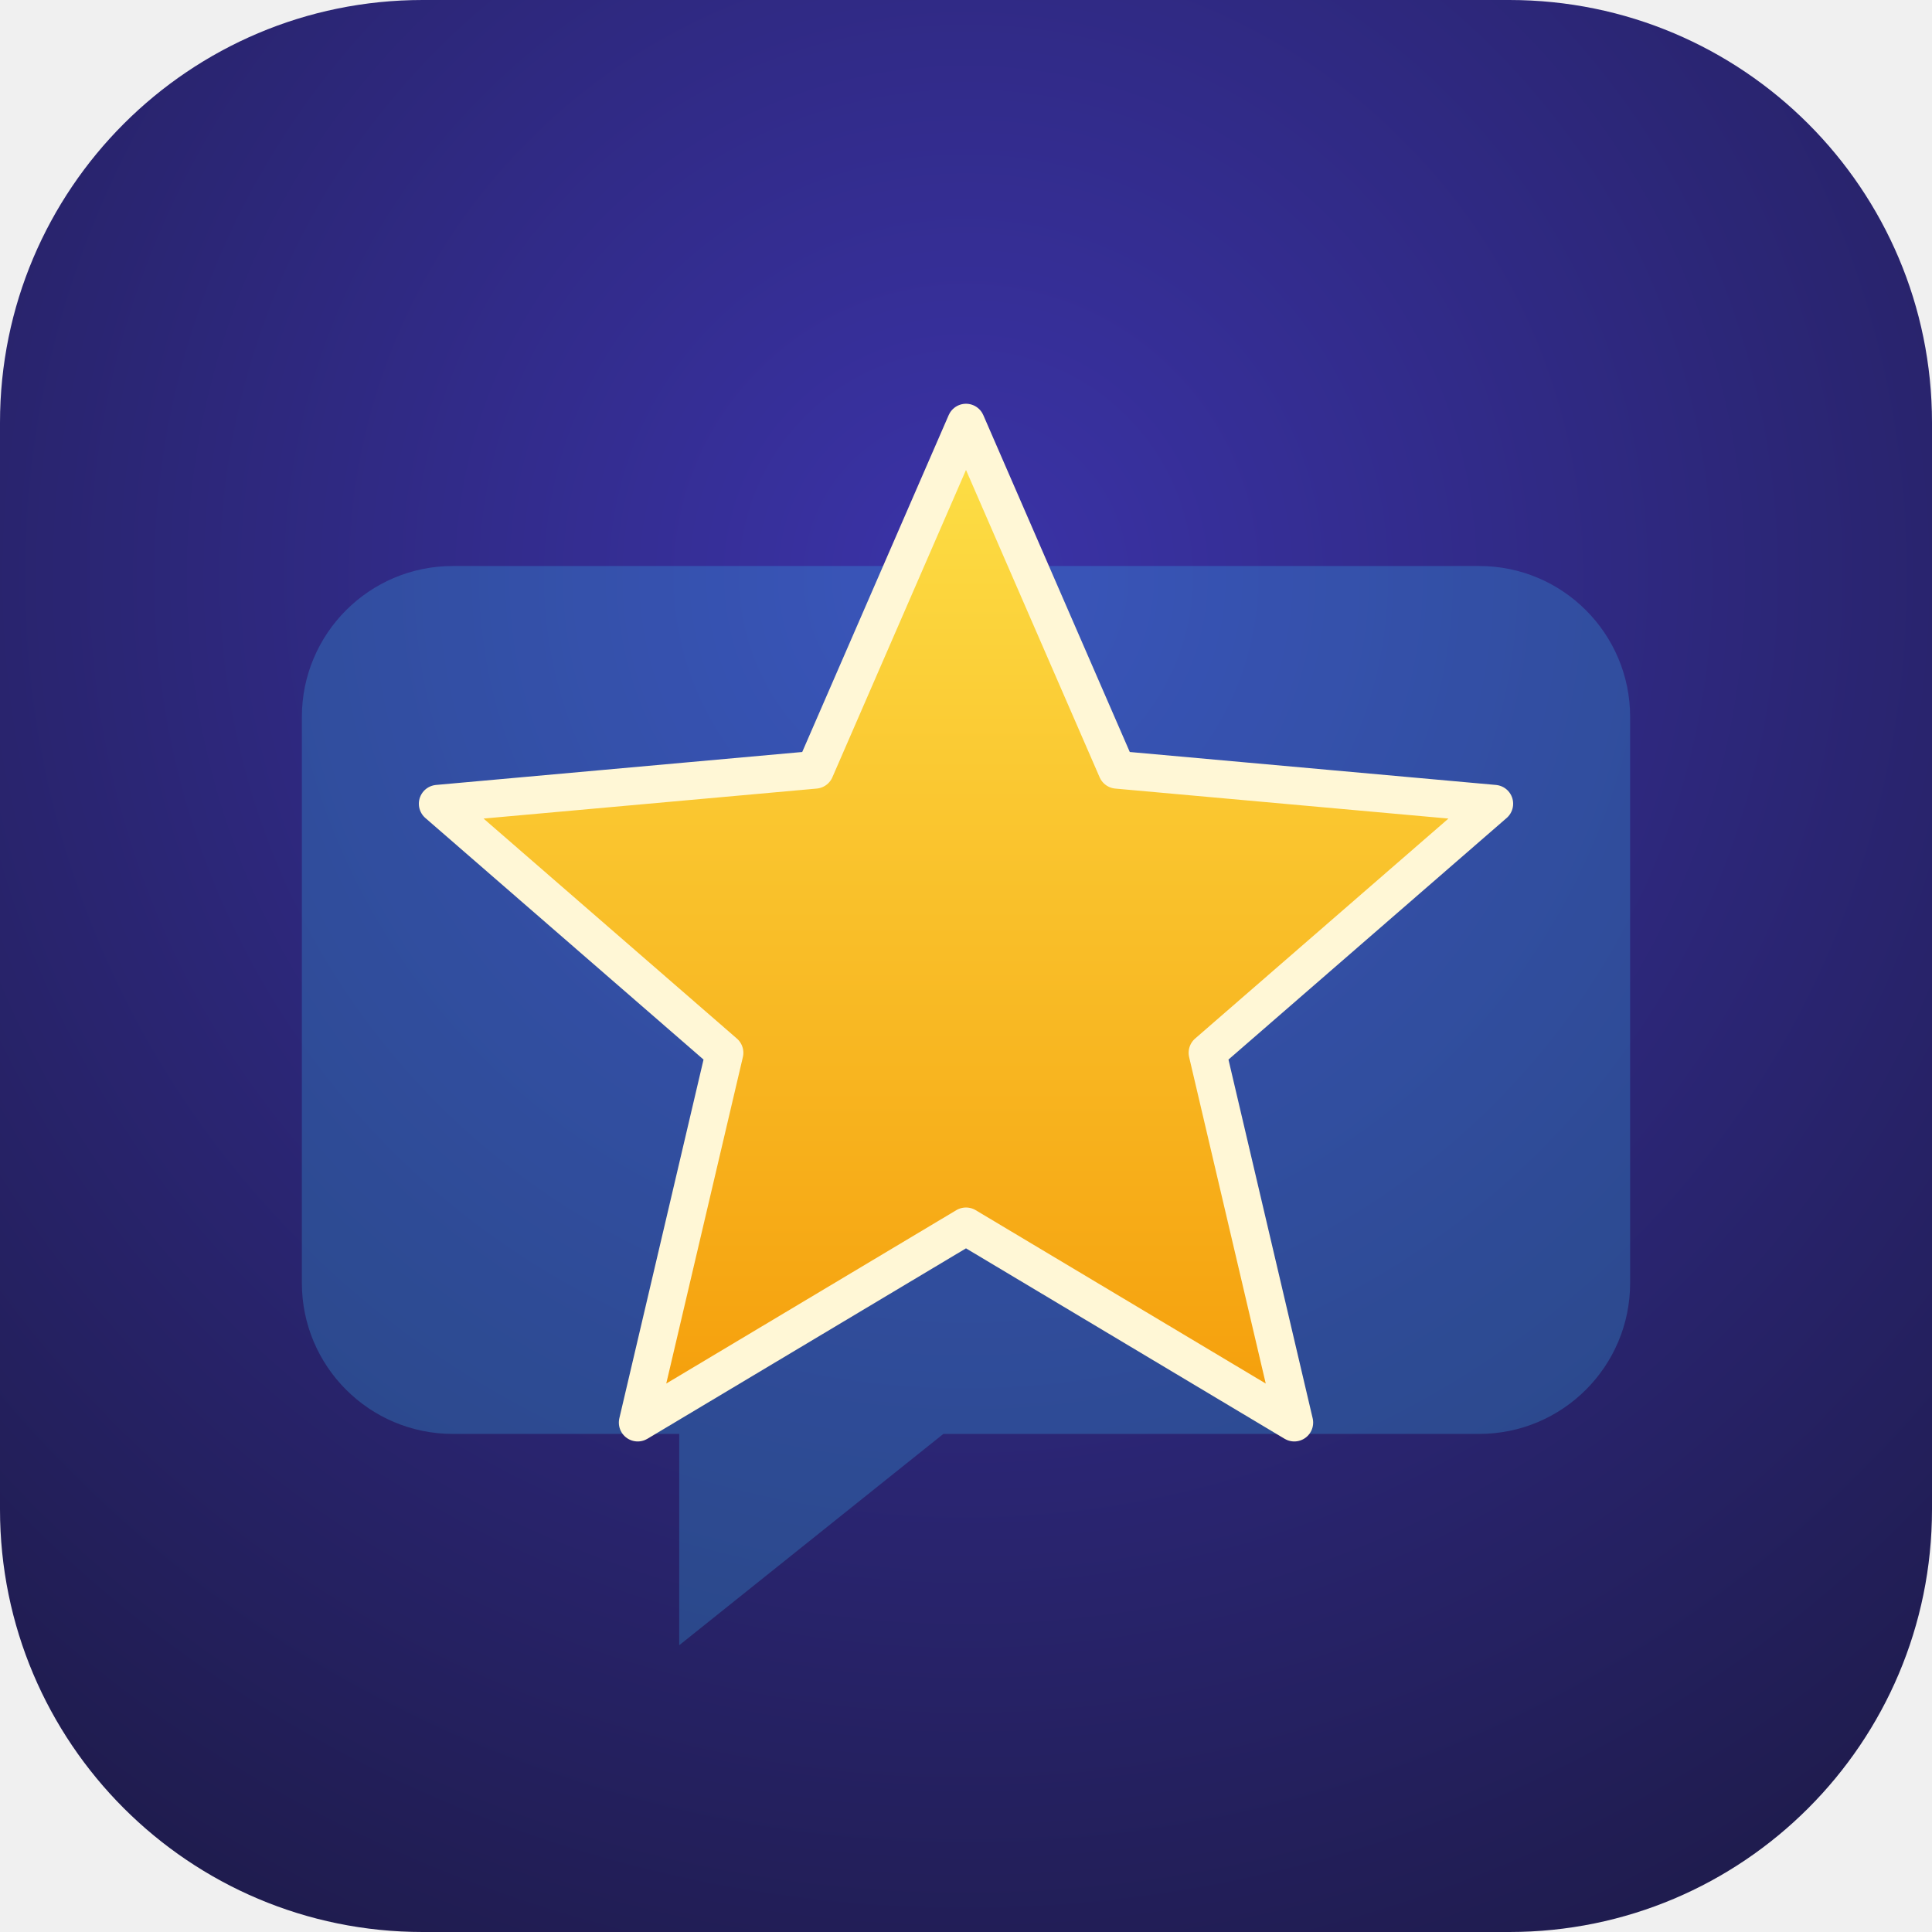
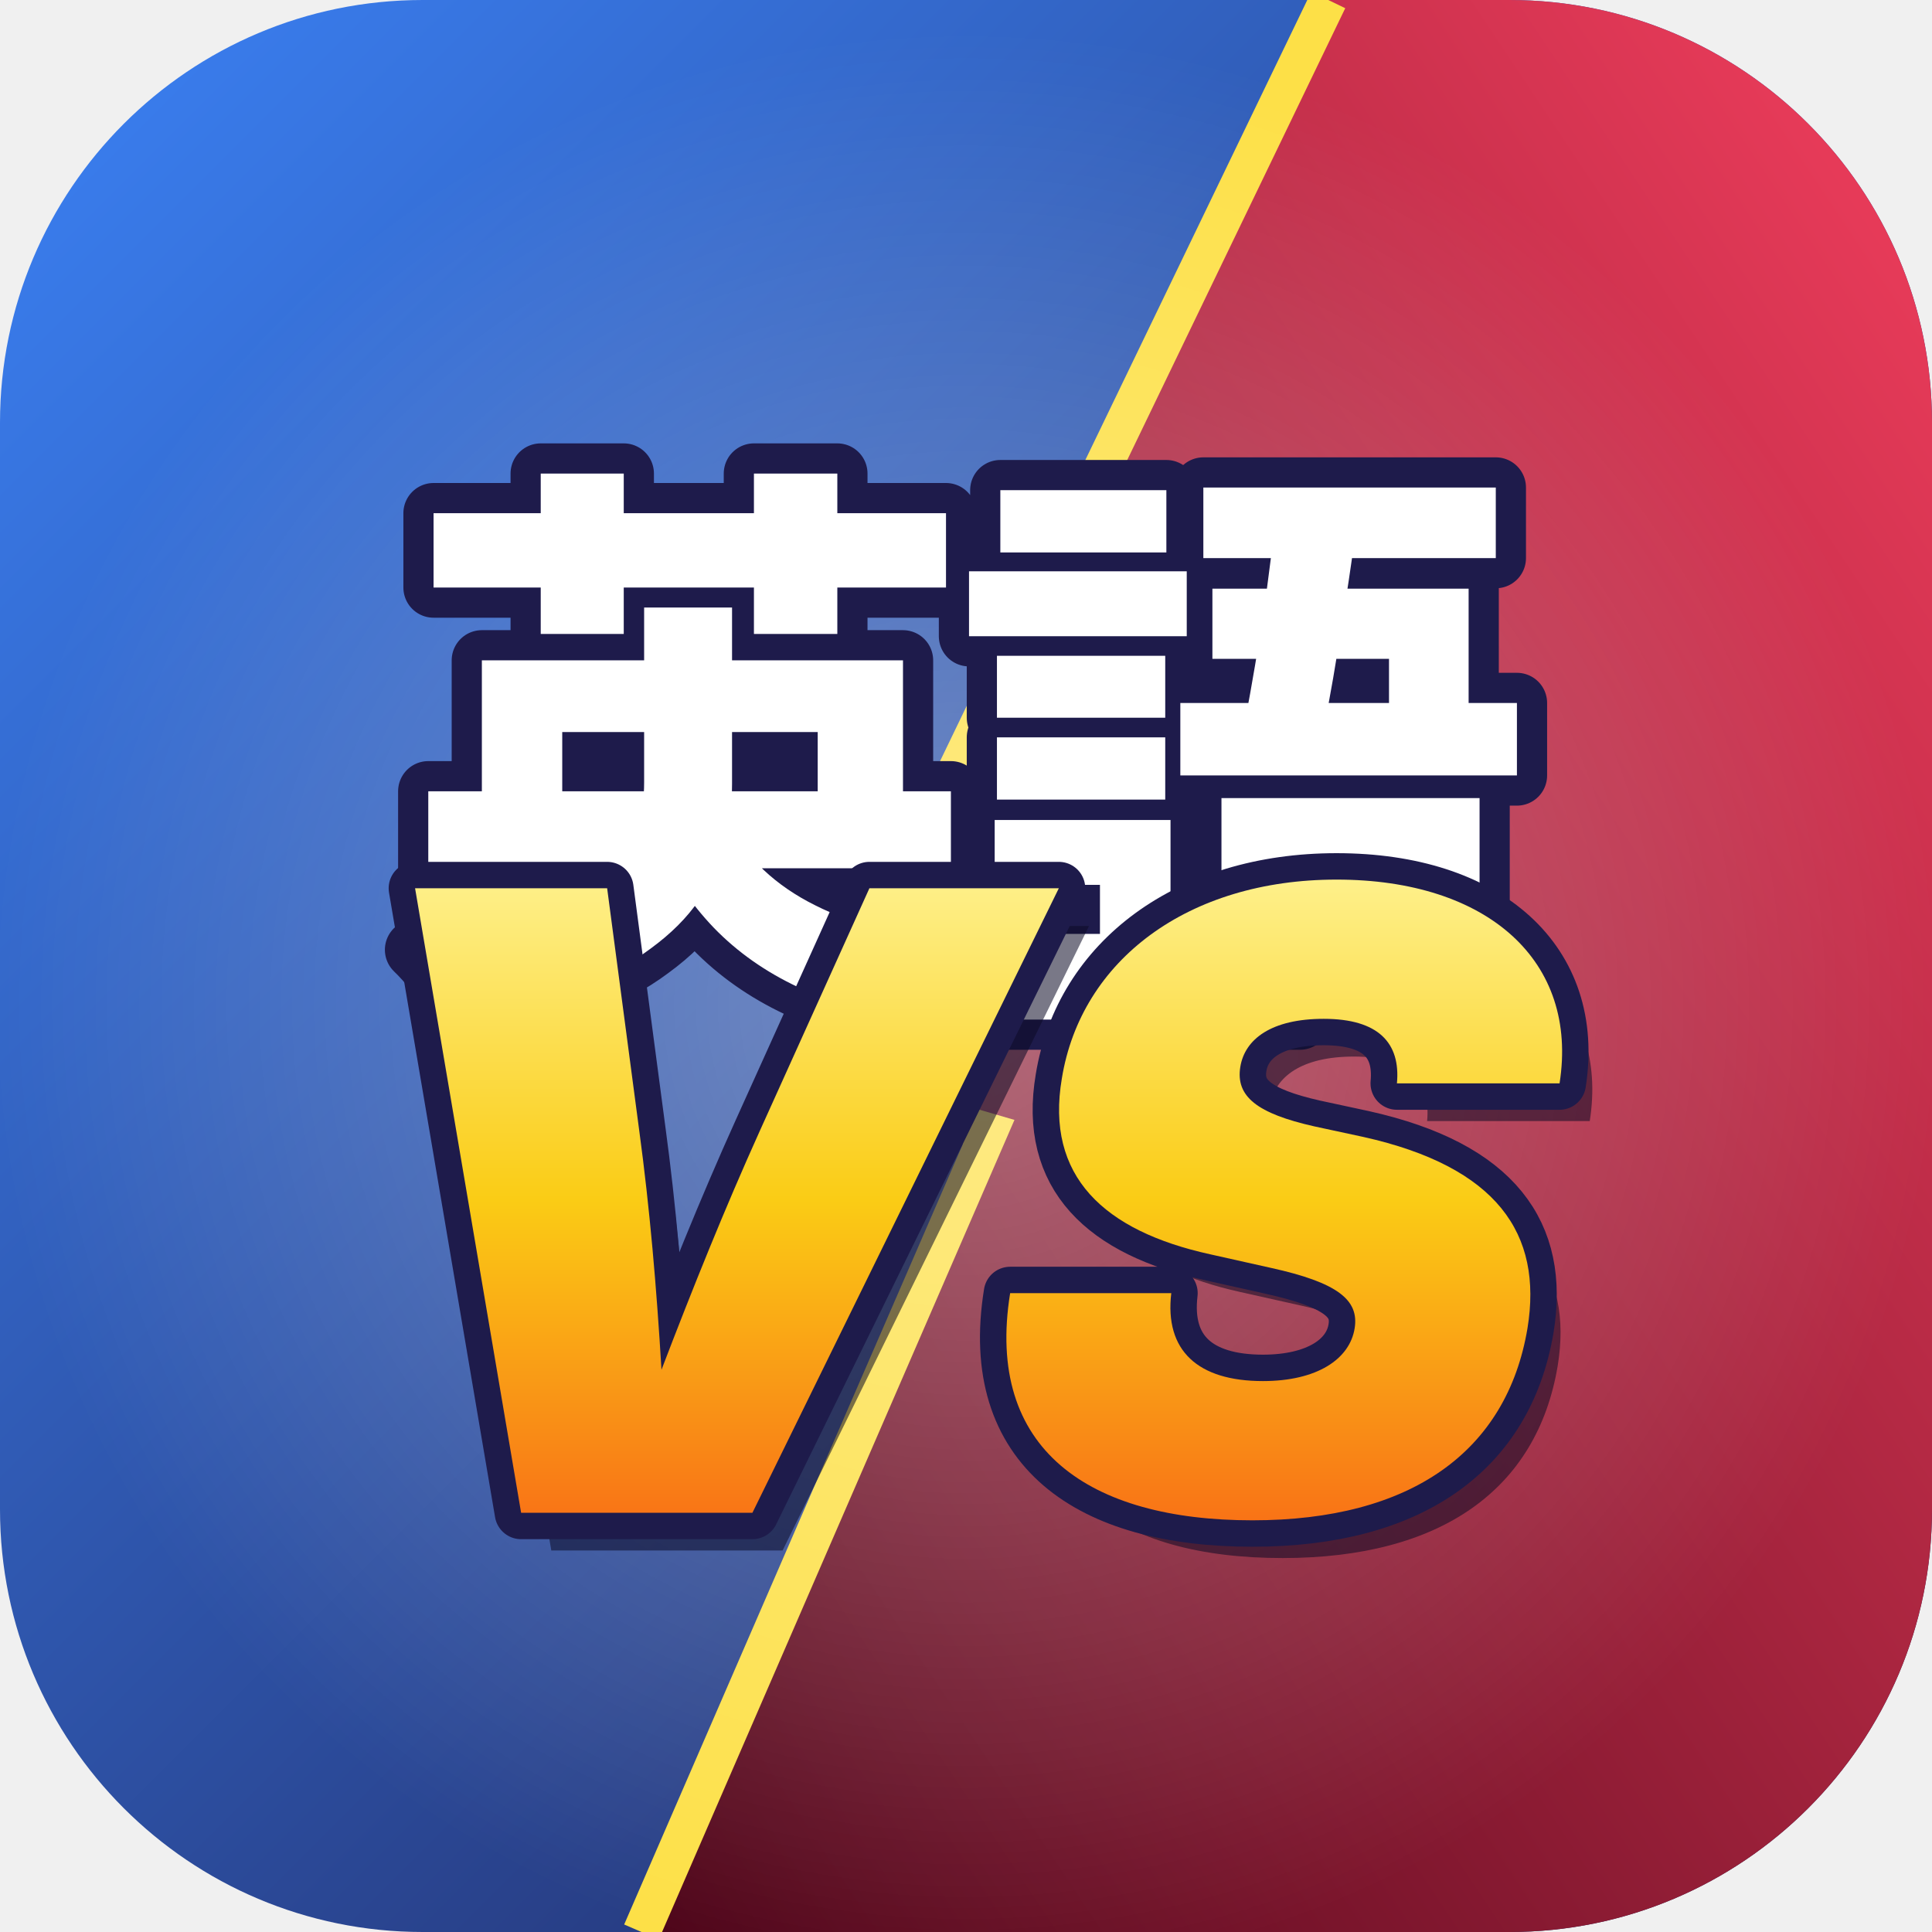
<svg xmlns="http://www.w3.org/2000/svg" viewBox="0 0 512 512">
  <defs>
-     <radialGradient id="bg" cx="50%" cy="30%" r="80%">
-       <stop offset="0" stop-color="#3b33a8" />
+     <linearGradient id="blue" x1="0" y1="0" x2="1" y2="1">
+       <stop offset="0" stop-color="#3b82f6" />
      <stop offset="1" stop-color="#1e1b4b" />
+     </linearGradient>
+     <linearGradient id="red" x1="1" y1="0" x2="0" y2="1">
+       <stop offset="0" stop-color="#f43f5e" />
+       <stop offset="1" stop-color="#4c0519" />
+     </linearGradient>
+     <linearGradient id="gold" gradientUnits="userSpaceOnUse" x1="0" y1="233" x2="0" y2="403">
+       <stop offset="0" stop-color="#fef08a" />
+       <stop offset="0.5" stop-color="#facc15" />
+       <stop offset="1" stop-color="#f97316" />
+     </linearGradient>
+     <radialGradient id="glow" cx="50%" cy="52%" r="50%">
+       <stop offset="0" stop-color="#ffffff" stop-opacity="0.35" />
+       <stop offset="1" stop-color="#ffffff" stop-opacity="0" />
    </radialGradient>
-     <linearGradient id="star" x1="0" y1="0" x2="0" y2="1">
-       <stop offset="0" stop-color="#fde047" />
-       <stop offset="1" stop-color="#f59e0b" />
-     </linearGradient>
+     <clipPath id="round">
+       <rect width="512" height="512" rx="112" />
+     </clipPath>
  </defs>
-   <rect width="512" height="512" rx="112" fill="url(#bg)" />
-   <path d="M120 150h272a40 40 0 0 1 40 40v150a40 40 0 0 1-40 40H250l-70 56v-56h-60a40 40 0 0 1-40-40V190a40 40 0 0 1 40-40z" fill="#38bdf8" opacity=".25" />
-   <path d="M256 112l40 92 100 9-76 66 23 98-87-52-87 52 23-98-76-66 100-9z" fill="url(#star)" stroke="#fff7d6" stroke-width="10" stroke-linejoin="round" />
+   <g clip-path="url(#round)">
+     <g id="bg">
+       <rect width="512" height="512" fill="url(#blue)" />
+       <path d="M352 0H512V512H170L262 300L214 286Z" fill="url(#red)" />
+       <path d="M352 0L214 286L262 300L170 512" fill="none" stroke="#fde047" stroke-width="10" stroke-linejoin="miter" />
+       <rect width="512" height="512" fill="url(#glow)" />
+     </g>
+     <g id="fg">
+       <g fill="#ffffff" stroke="#1e1b4b" stroke-width="16" stroke-linejoin="round" paint-order="stroke">
+         <path d="M113.5 209.7H252.0V230.1H113.5ZM127.7 175.0H239.3V218.7H216.7V194.0H149.0V218.7H127.7ZM170.7 161.0H194.0V207.7Q194.0 216.1 192.0 223.9Q189.9 231.6 185.2 238.6Q180.5 245.5 172.4 251.4Q164.4 257.4 152.4 262.2Q140.4 267.0 123.9 270.5Q122.6 268.0 120.3 264.5Q117.9 261.0 115.3 257.6Q112.6 254.2 110.0 251.7Q125.2 249.3 135.9 245.8Q146.5 242.3 153.4 238.1Q160.2 233.9 164.0 229.1Q167.9 224.2 169.3 218.7Q170.7 213.2 170.7 207.4ZM192.7 217.9Q200.3 232.1 216.0 239.9Q231.6 247.8 256.3 250.1Q254.0 252.5 251.4 256.1Q248.7 259.7 246.4 263.5Q244.1 267.3 242.6 270.5Q224.6 267.6 211.5 261.6Q198.5 255.5 189.2 245.9Q179.9 236.2 173.2 222.4ZM114.9 136.0H250.7V155.7H114.9ZM143.3 125.5H165.3V168.0H143.3ZM199.8 125.5H221.9V168.0H199.8Z M323.7 211.5H392.1V269.6H370.5V231.2H344.5V270.2H323.7ZM321.3 156.0H389.2V196.8H368.1V174.6H321.3ZM338.1 137.1 359.5 138.8Q358.3 148.5 356.6 159.2Q355.0 169.8 353.3 179.7Q351.6 189.5 350.1 196.9H328.6Q330.0 191.1 331.3 183.8Q332.6 176.5 333.9 168.5Q335.2 160.5 336.2 152.5Q337.3 144.4 338.1 137.1ZM318.9 129.2H396.4V147.9H318.9ZM312.8 186.3H402.0V205.5H312.8ZM331.7 245.3H383.1V265.0H331.7ZM264.2 173.8H308.8V190.2H264.2ZM265.1 129.9H309.1V146.4H265.1ZM264.2 195.4H308.8V211.9H264.2ZM256.8 151.4H314.5V168.6H256.8ZM274.4 217.3H310.2V264.7H274.4V247.5H291.5V234.5H274.4ZM263.6 217.3H282.0V270.2H263.6Z" />
+       </g>
+       <g fill="#0b0a24" opacity="0.55" transform="translate(8 10)">
+         <path d="M138.1 400.9H199.4L280.6 235.4H230.4L201.4 299.6C192.1 320.2 183.6 341.3 175.3 363.0C174.0 341.3 172.2 320.2 169.4 299.6L160.9 235.4H110.0Z M331.9 402.9C373.8 402.9 399.3 384.8 404.8 352.0C408.9 326.9 396.7 309.2 361.3 301.3L348.3 298.5C333.2 295.1 327.4 290.6 328.7 282.7C329.9 275.4 336.9 270.0 350.8 270.0C365.3 270.0 371.2 276.4 370.2 287.1H413.3C418.4 254.7 394.3 233.1 354.2 233.1C314.9 233.1 286.5 254.4 281.4 285.8C277.0 311.7 292.5 326.2 320.7 332.4L336.8 336.0C354.5 339.9 360.2 344.5 359.0 352.0C357.7 360.2 349.0 366.0 334.7 366.0C317.4 366.0 308.6 357.9 310.4 342.7H267.7C261.0 384.2 288.7 402.9 331.9 402.9Z" />
+       </g>
+       <g fill="url(#gold)" stroke="#1e1b4b" stroke-width="14" stroke-linejoin="round" paint-order="stroke">
+         <path d="M138.1 400.9H199.4L280.6 235.4H230.4L201.4 299.6C192.1 320.2 183.6 341.3 175.3 363.0C174.0 341.3 172.2 320.2 169.4 299.6L160.9 235.4H110.0Z M331.9 402.9C373.8 402.9 399.3 384.8 404.8 352.0C408.9 326.9 396.7 309.2 361.3 301.3L348.3 298.5C333.2 295.1 327.4 290.6 328.7 282.7C329.9 275.4 336.9 270.0 350.8 270.0C365.3 270.0 371.2 276.4 370.2 287.1H413.3C418.4 254.7 394.3 233.1 354.2 233.1C314.9 233.1 286.5 254.4 281.4 285.8C277.0 311.7 292.5 326.2 320.7 332.4L336.8 336.0C354.5 339.9 360.2 344.5 359.0 352.0C357.7 360.2 349.0 366.0 334.7 366.0C317.4 366.0 308.6 357.9 310.4 342.7H267.7C261.0 384.2 288.7 402.9 331.9 402.9Z" />
+       </g>
+     </g>
+   </g>
</svg>
